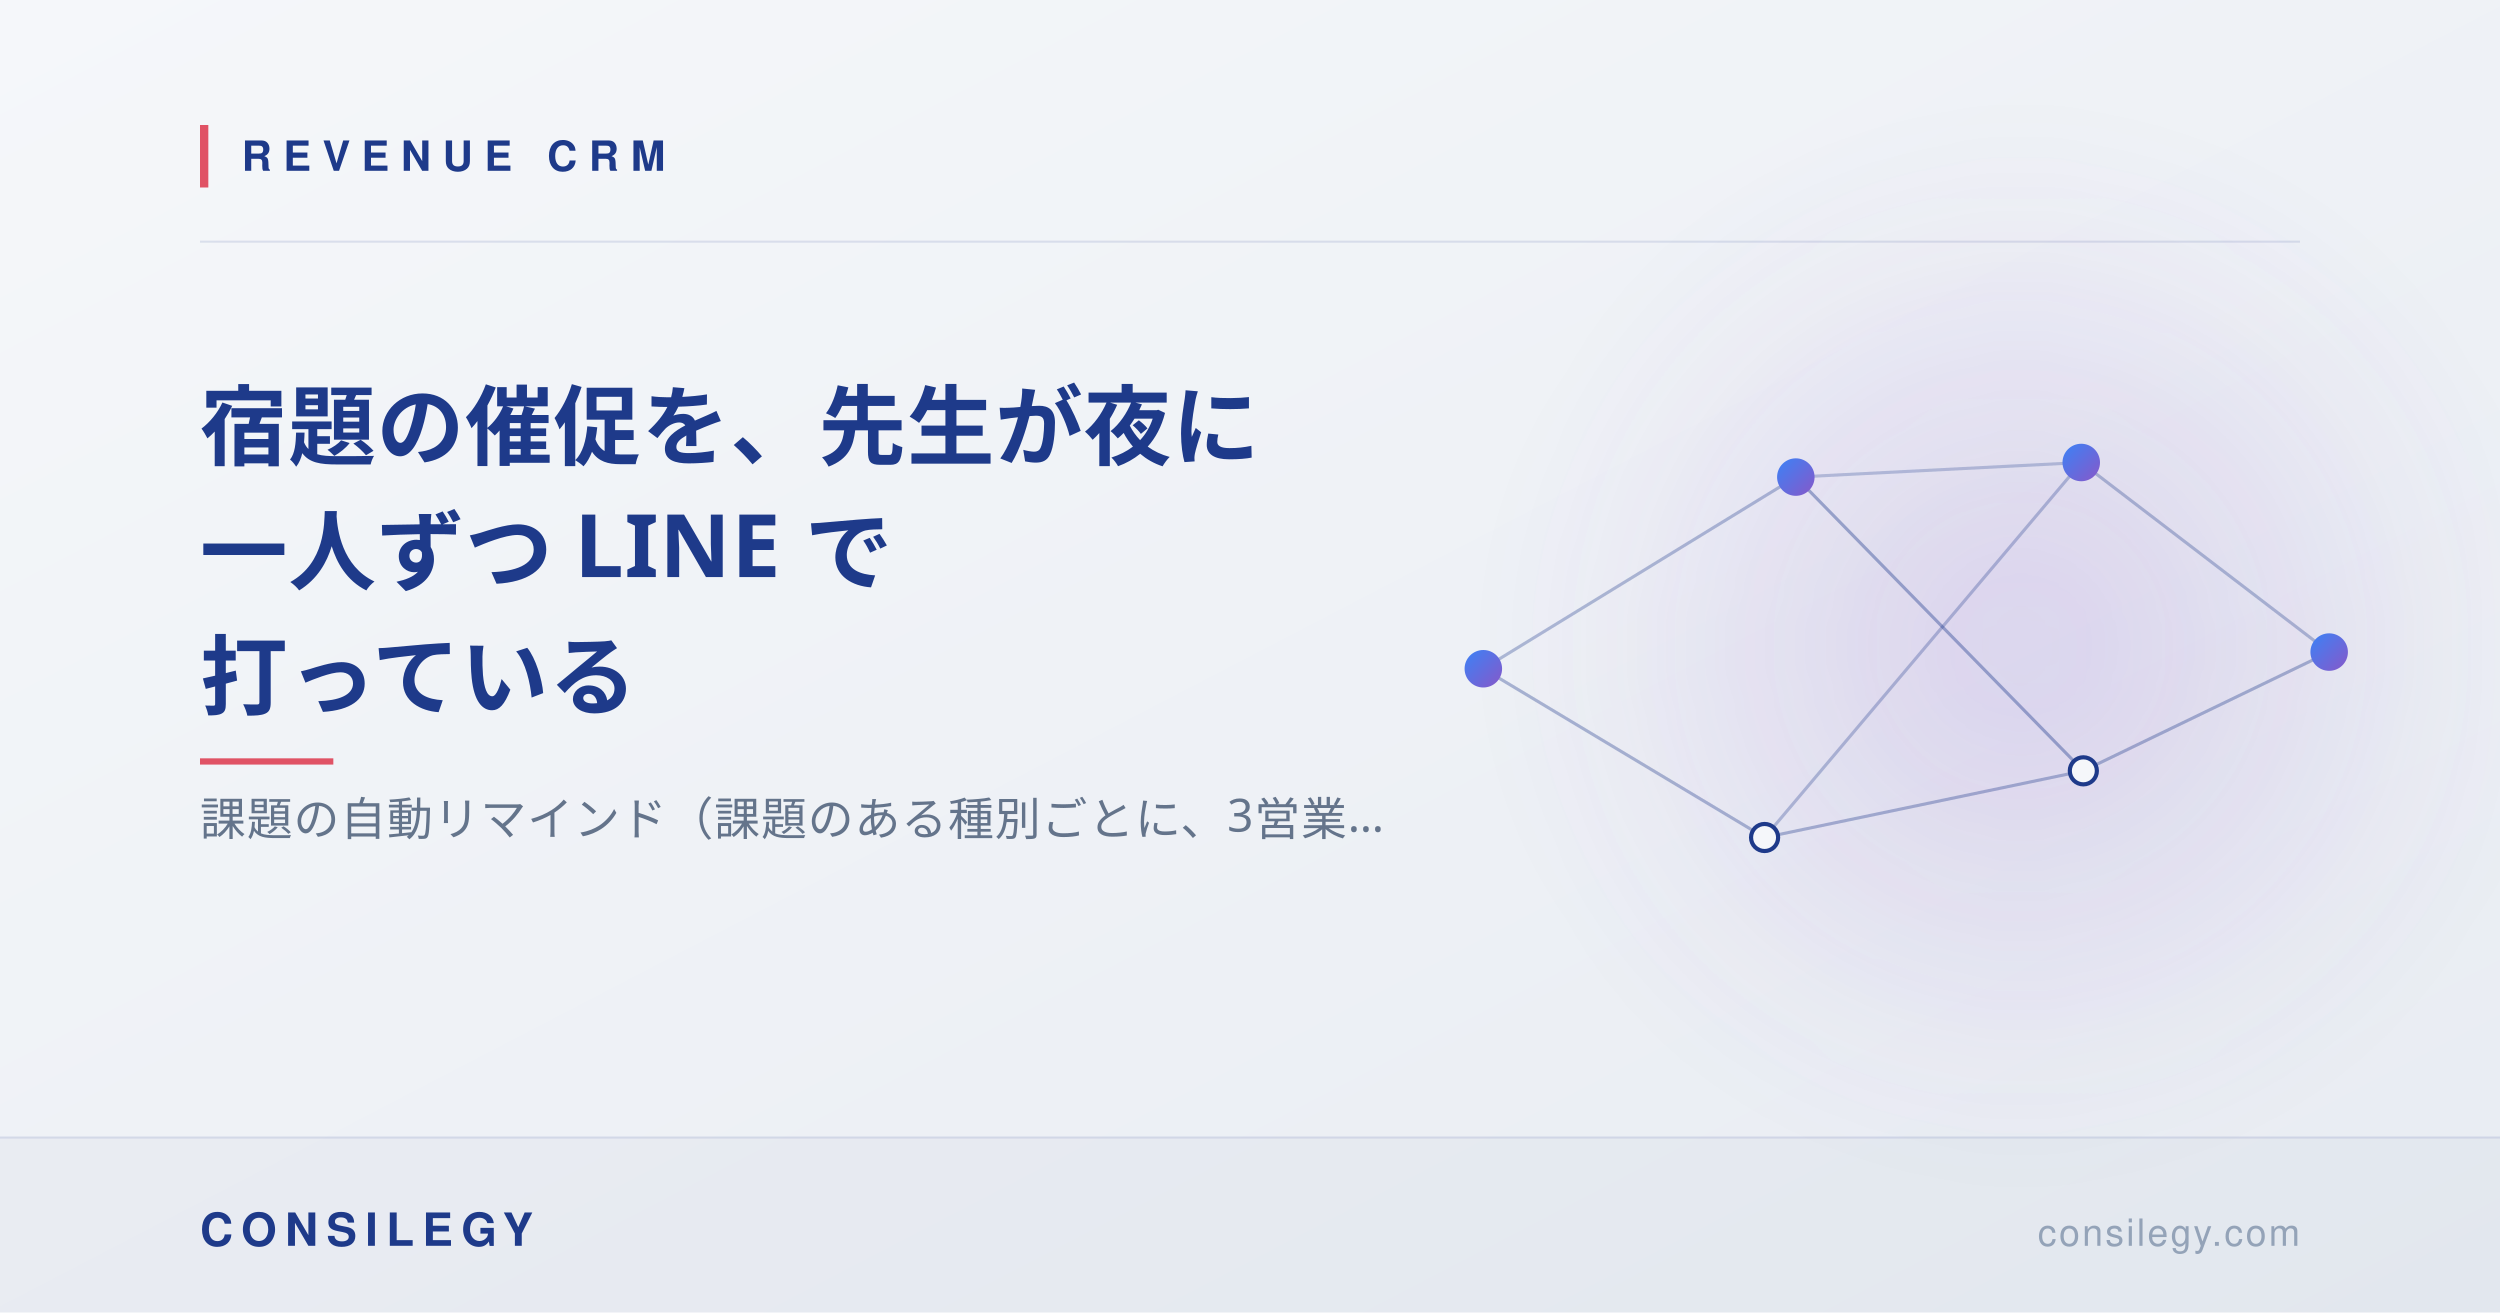
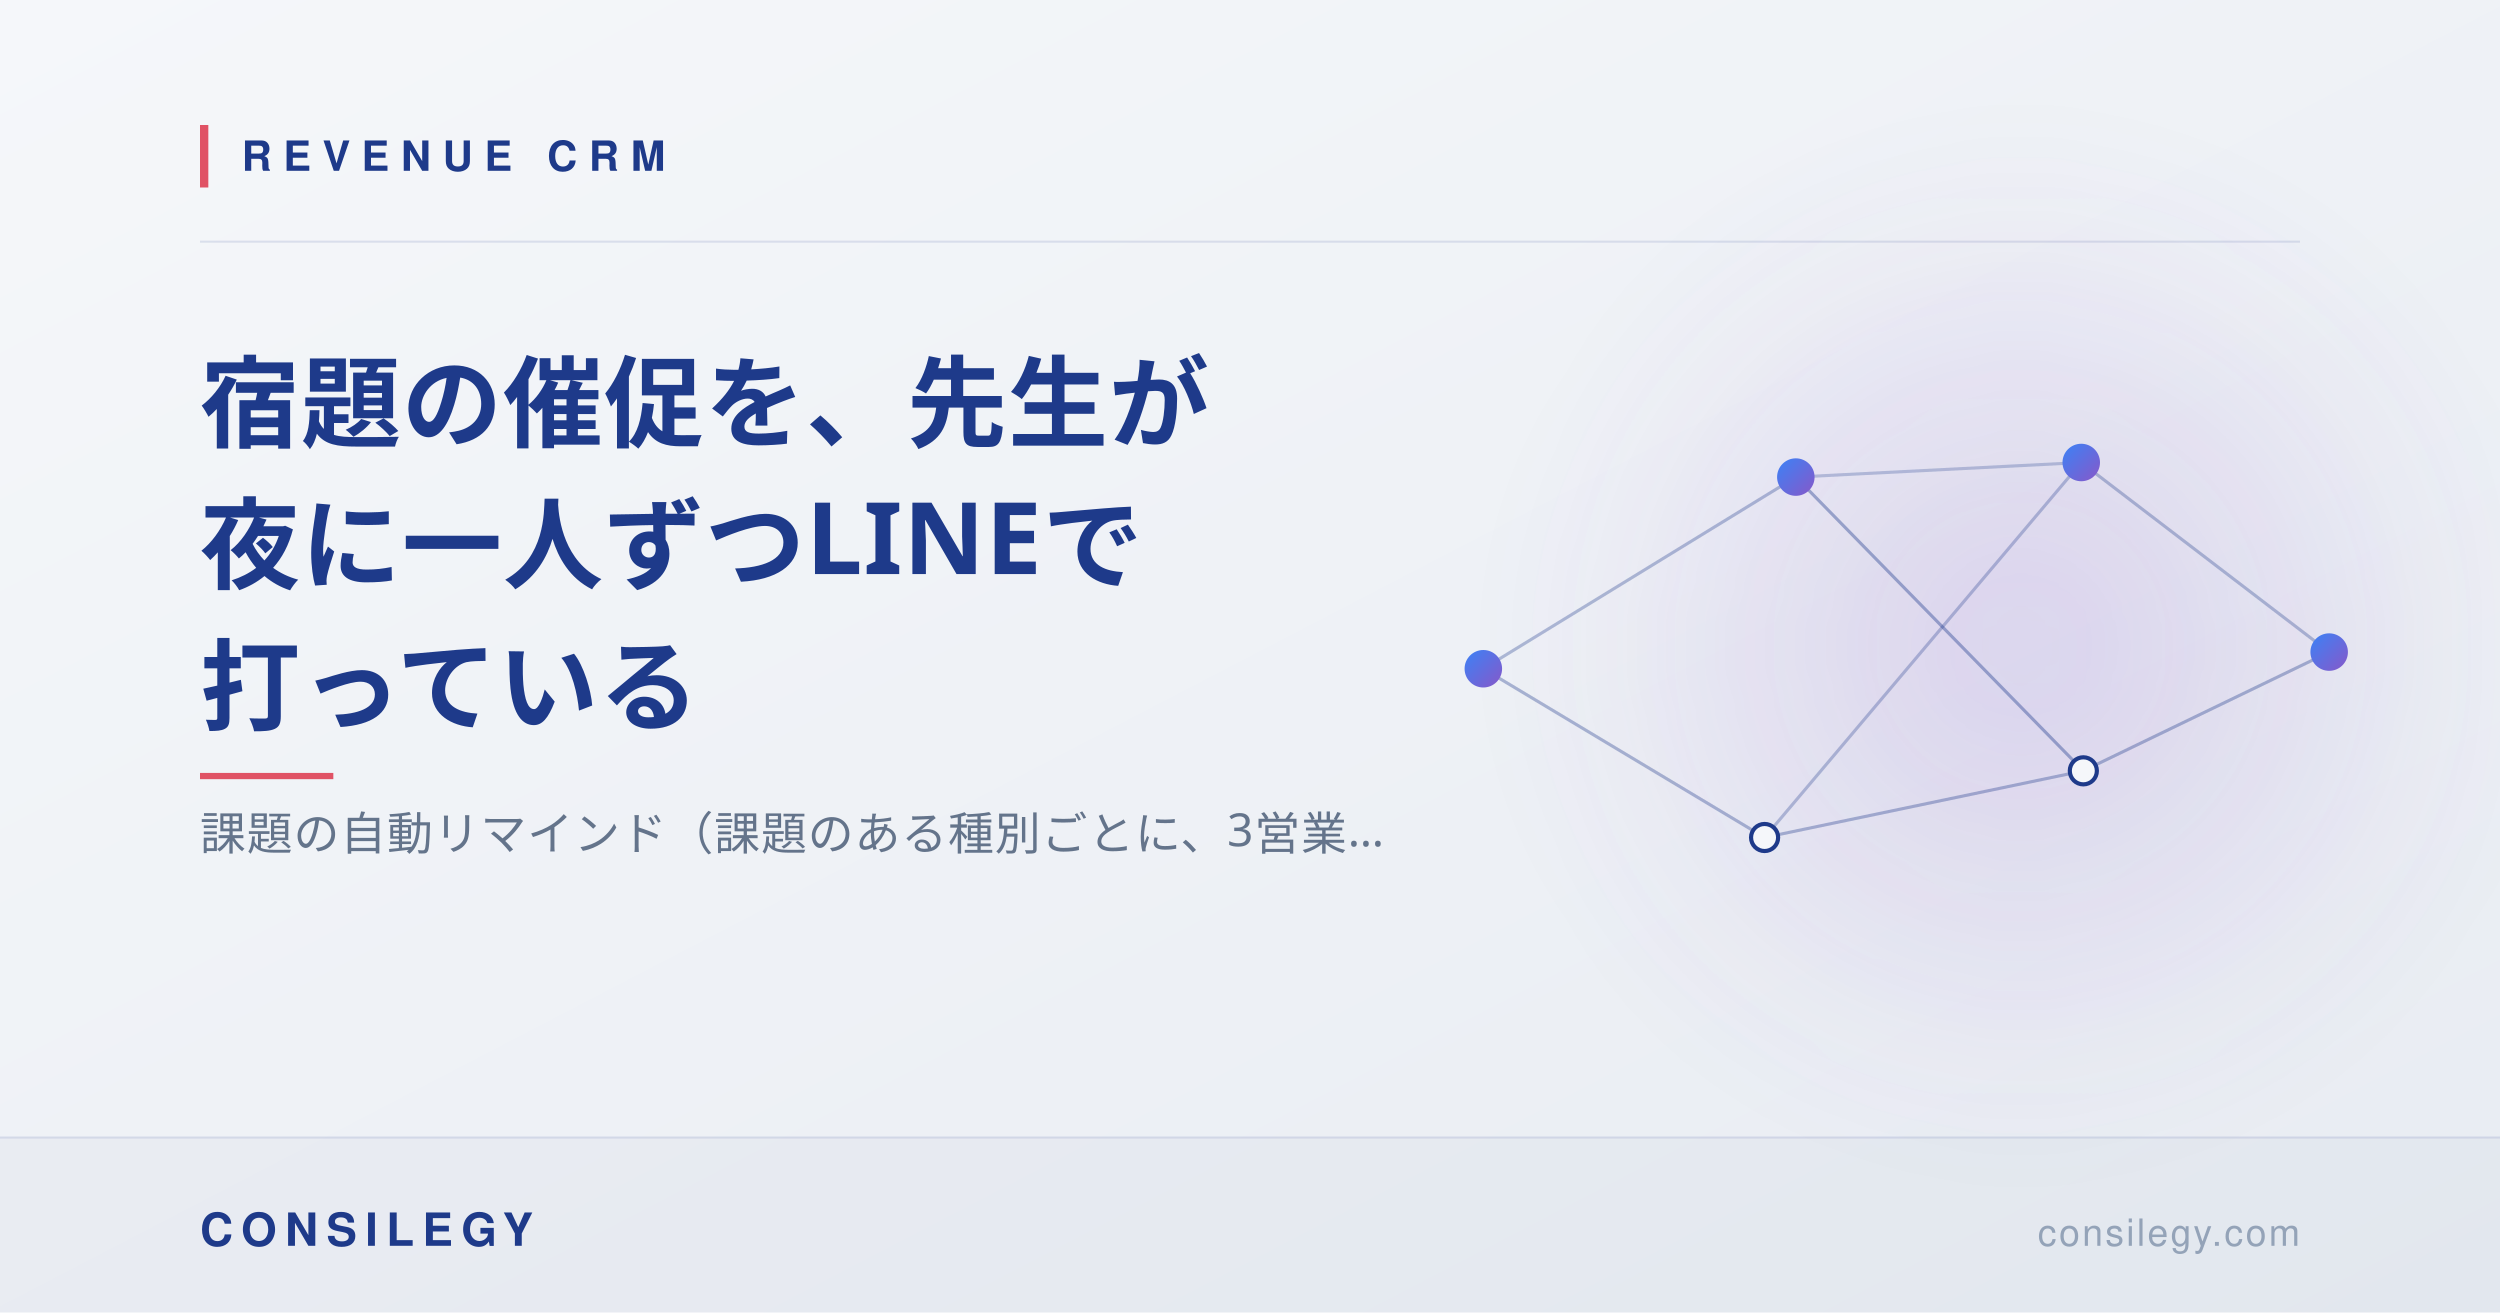
<svg xmlns="http://www.w3.org/2000/svg" viewBox="0 0 1200 630" width="1200" height="630">
  <defs>
    <linearGradient id="bg" x1="0%" y1="0%" x2="100%" y2="100%">
      <stop offset="0%" stop-color="#F5F7FA" />
      <stop offset="100%" stop-color="#E8ECF2" />
    </linearGradient>
    <linearGradient id="bi" x1="0%" y1="0%" x2="100%" y2="100%">
      <stop offset="0%" stop-color="#3B82F6" />
      <stop offset="100%" stop-color="#8758C9" />
    </linearGradient>
    <radialGradient id="glow" cx="50%" cy="50%" r="50%">
      <stop offset="0%" stop-color="#8758C9" stop-opacity="0.20" />
      <stop offset="100%" stop-color="#8758C9" stop-opacity="0" />
    </radialGradient>
    <filter id="soft" x="-60%" y="-60%" width="220%" height="220%">
      <feGaussianBlur stdDeviation="26" />
    </filter>
  </defs>
  <rect width="1200" height="630" fill="url(#bg)" />
  <circle cx="970" cy="310" r="240" fill="url(#glow)" filter="url(#soft)" />
  <line x1="712" y1="321" x2="862" y2="229" stroke="#1E3A8A" stroke-opacity="0.32" stroke-width="1.5" />
  <line x1="712" y1="321" x2="847" y2="402" stroke="#1E3A8A" stroke-opacity="0.34" stroke-width="1.5" />
  <line x1="862" y1="229" x2="999" y2="222" stroke="#1E3A8A" stroke-opacity="0.26" stroke-width="1.5" />
  <line x1="862" y1="229" x2="1000" y2="370" stroke="#1E3A8A" stroke-opacity="0.39" stroke-width="1.5" />
  <line x1="847" y1="402" x2="999" y2="222" stroke="#1E3A8A" stroke-opacity="0.29" stroke-width="1.5" />
  <line x1="847" y1="402" x2="1000" y2="370" stroke="#1E3A8A" stroke-opacity="0.34" stroke-width="1.5" />
  <line x1="999" y1="222" x2="1118" y2="313" stroke="#1E3A8A" stroke-opacity="0.31" stroke-width="1.5" />
  <line x1="1000" y1="370" x2="1118" y2="313" stroke="#1E3A8A" stroke-opacity="0.35" stroke-width="1.5" />
  <circle cx="712" cy="321" r="9" fill="url(#bi)" />
  <circle cx="862" cy="229" r="9" fill="url(#bi)" />
  <circle cx="847" cy="402" r="6.5" fill="#F5F7FA" stroke="#1E3A8A" stroke-width="2" />
  <circle cx="999" cy="222" r="9" fill="url(#bi)" />
  <circle cx="1000" cy="370" r="6.5" fill="#F5F7FA" stroke="#1E3A8A" stroke-width="2" />
  <circle cx="1118" cy="313" r="9" fill="url(#bi)" />
  <rect x="96" y="60" width="4" height="30" fill="#E05265" />
  <text x="116" y="82" font-family="'Helvetica Neue',Helvetica,Arial,sans-serif" font-size="20" font-weight="600" fill="#1E3A8A" letter-spacing="0.28em">REVENUE CRM</text>
  <line x1="96" y1="116" x2="1104" y2="116" stroke="#1E3A8A" stroke-opacity="0.12" stroke-width="1" />
-   <text x="96" y="220" font-family="'Hiragino Sans','Hiragino Kaku Gothic ProN',system-ui,sans-serif" font-size="42" font-weight="600" fill="#1E3A8A" letter-spacing="0.01em">宿題の催促を、先生が夜に</text>
-   <text x="96" y="280" font-family="'Hiragino Sans','Hiragino Kaku Gothic ProN',system-ui,sans-serif" font-size="42" font-weight="600" fill="#1E3A8A" letter-spacing="0.01em">一人ずつ LINE で</text>
-   <text x="96" y="340" font-family="'Hiragino Sans','Hiragino Kaku Gothic ProN',system-ui,sans-serif" font-size="42" font-weight="600" fill="#1E3A8A" letter-spacing="0.01em">打っている</text>
-   <rect x="96" y="364" width="64" height="3" fill="#E05265" />
-   <text x="96" y="401" font-family="'Hiragino Sans','Hiragino Kaku Gothic ProN',system-ui,sans-serif" font-size="22" font-weight="400" fill="#64748B" letter-spacing="0.02em">課題の自動リマインド（課題のある種別ごとに、3営業…</text>
+   <text x="96" y="211" font-family="'Hiragino Sans','Hiragino Kaku Gothic ProN',system-ui,sans-serif" font-size="48" font-weight="600" fill="#1E3A8A" letter-spacing="0.01em">宿題の催促を、先生が</text>
+   <text x="96" y="279" font-family="'Hiragino Sans','Hiragino Kaku Gothic ProN',system-ui,sans-serif" font-size="48" font-weight="600" fill="#1E3A8A" letter-spacing="0.01em">夜に一人ずつLINEで</text>
+   <text x="96" y="347" font-family="'Hiragino Sans','Hiragino Kaku Gothic ProN',system-ui,sans-serif" font-size="48" font-weight="600" fill="#1E3A8A" letter-spacing="0.01em">打っている</text>
+   <rect x="96" y="371" width="64" height="3" fill="#E05265" />
+   <text x="96" y="408" font-family="'Hiragino Sans','Hiragino Kaku Gothic ProN',system-ui,sans-serif" font-size="22" font-weight="400" fill="#64748B" letter-spacing="0.02em">課題の自動リマインド（課題のある種別ごとに、3営業…</text>
  <rect x="0" y="546" width="1200" height="84" fill="#1E3A8A" fill-opacity="0.035" />
  <line x1="0" y1="546" x2="1200" y2="546" stroke="#1E3A8A" stroke-opacity="0.12" stroke-width="1" />
  <text x="96" y="598" font-family="'Helvetica Neue',Helvetica,Arial,sans-serif" font-size="22" font-weight="600" fill="#1E3A8A" letter-spacing="0.18em">CONSILEGY</text>
  <text x="1104" y="598" text-anchor="end" font-family="'Helvetica Neue',Helvetica,Arial,sans-serif" font-size="18" font-weight="400" fill="#94A3B8" letter-spacing="0.06em">consilegy.com</text>
</svg>
